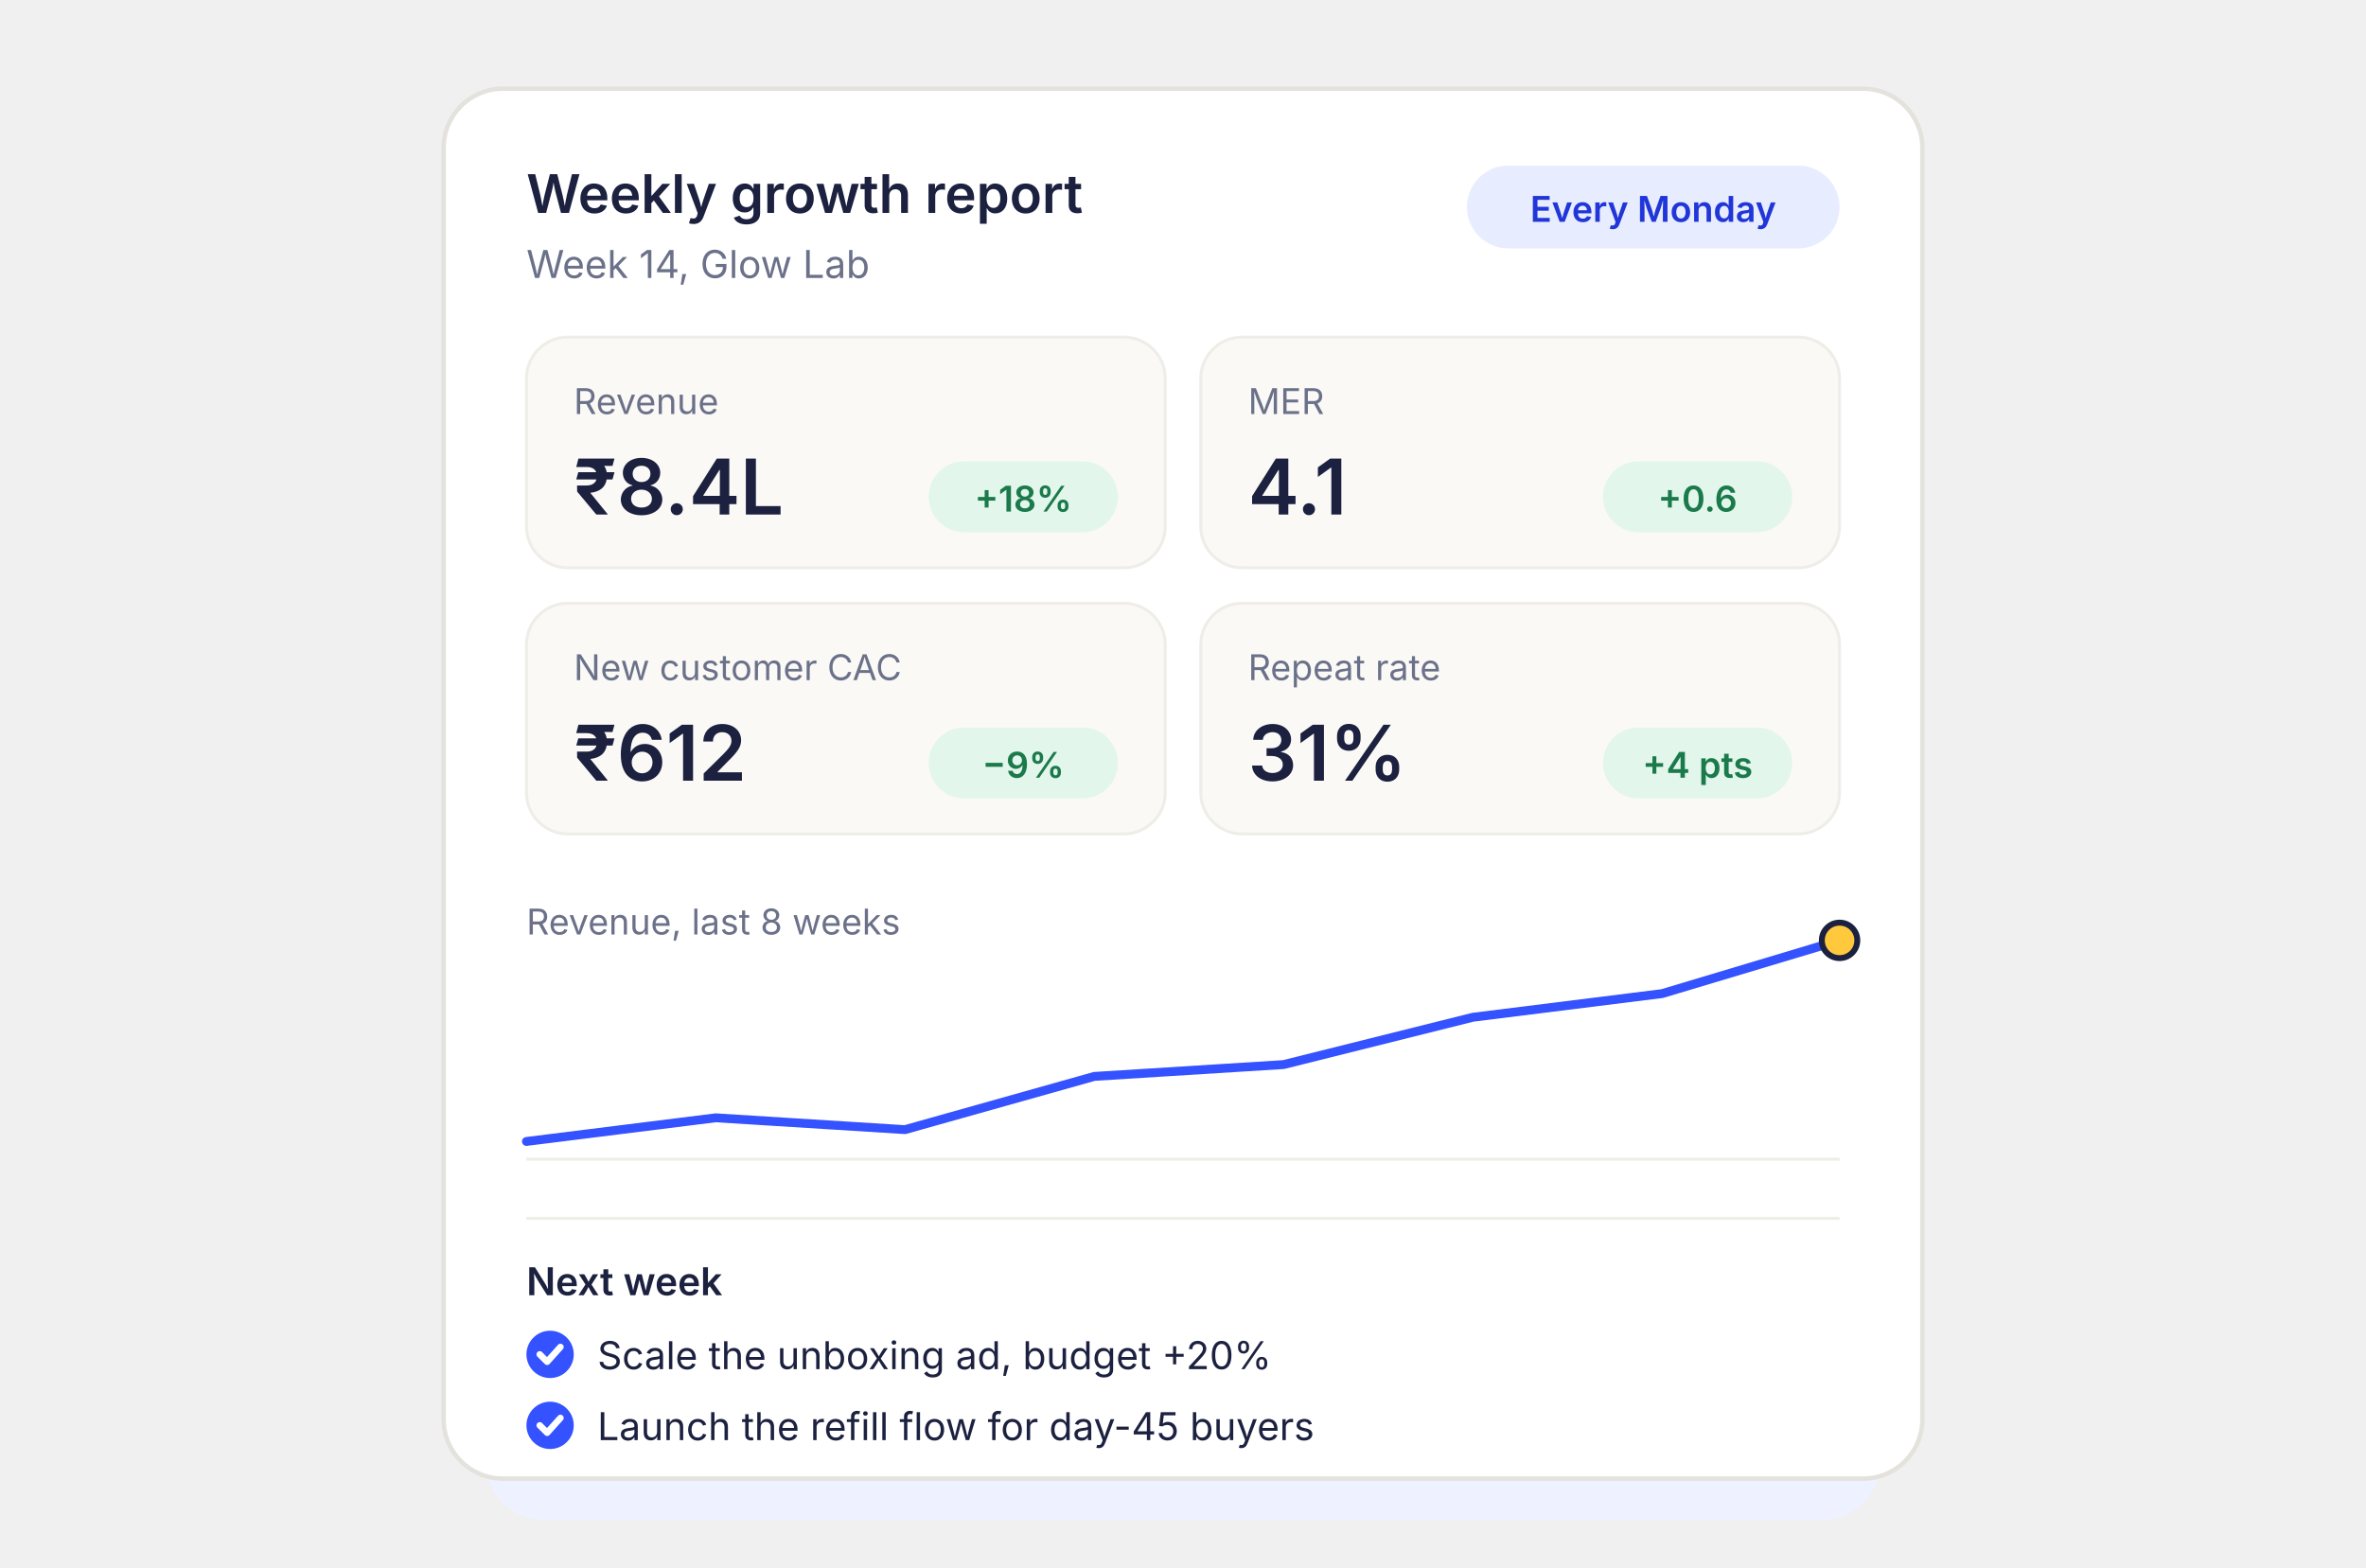
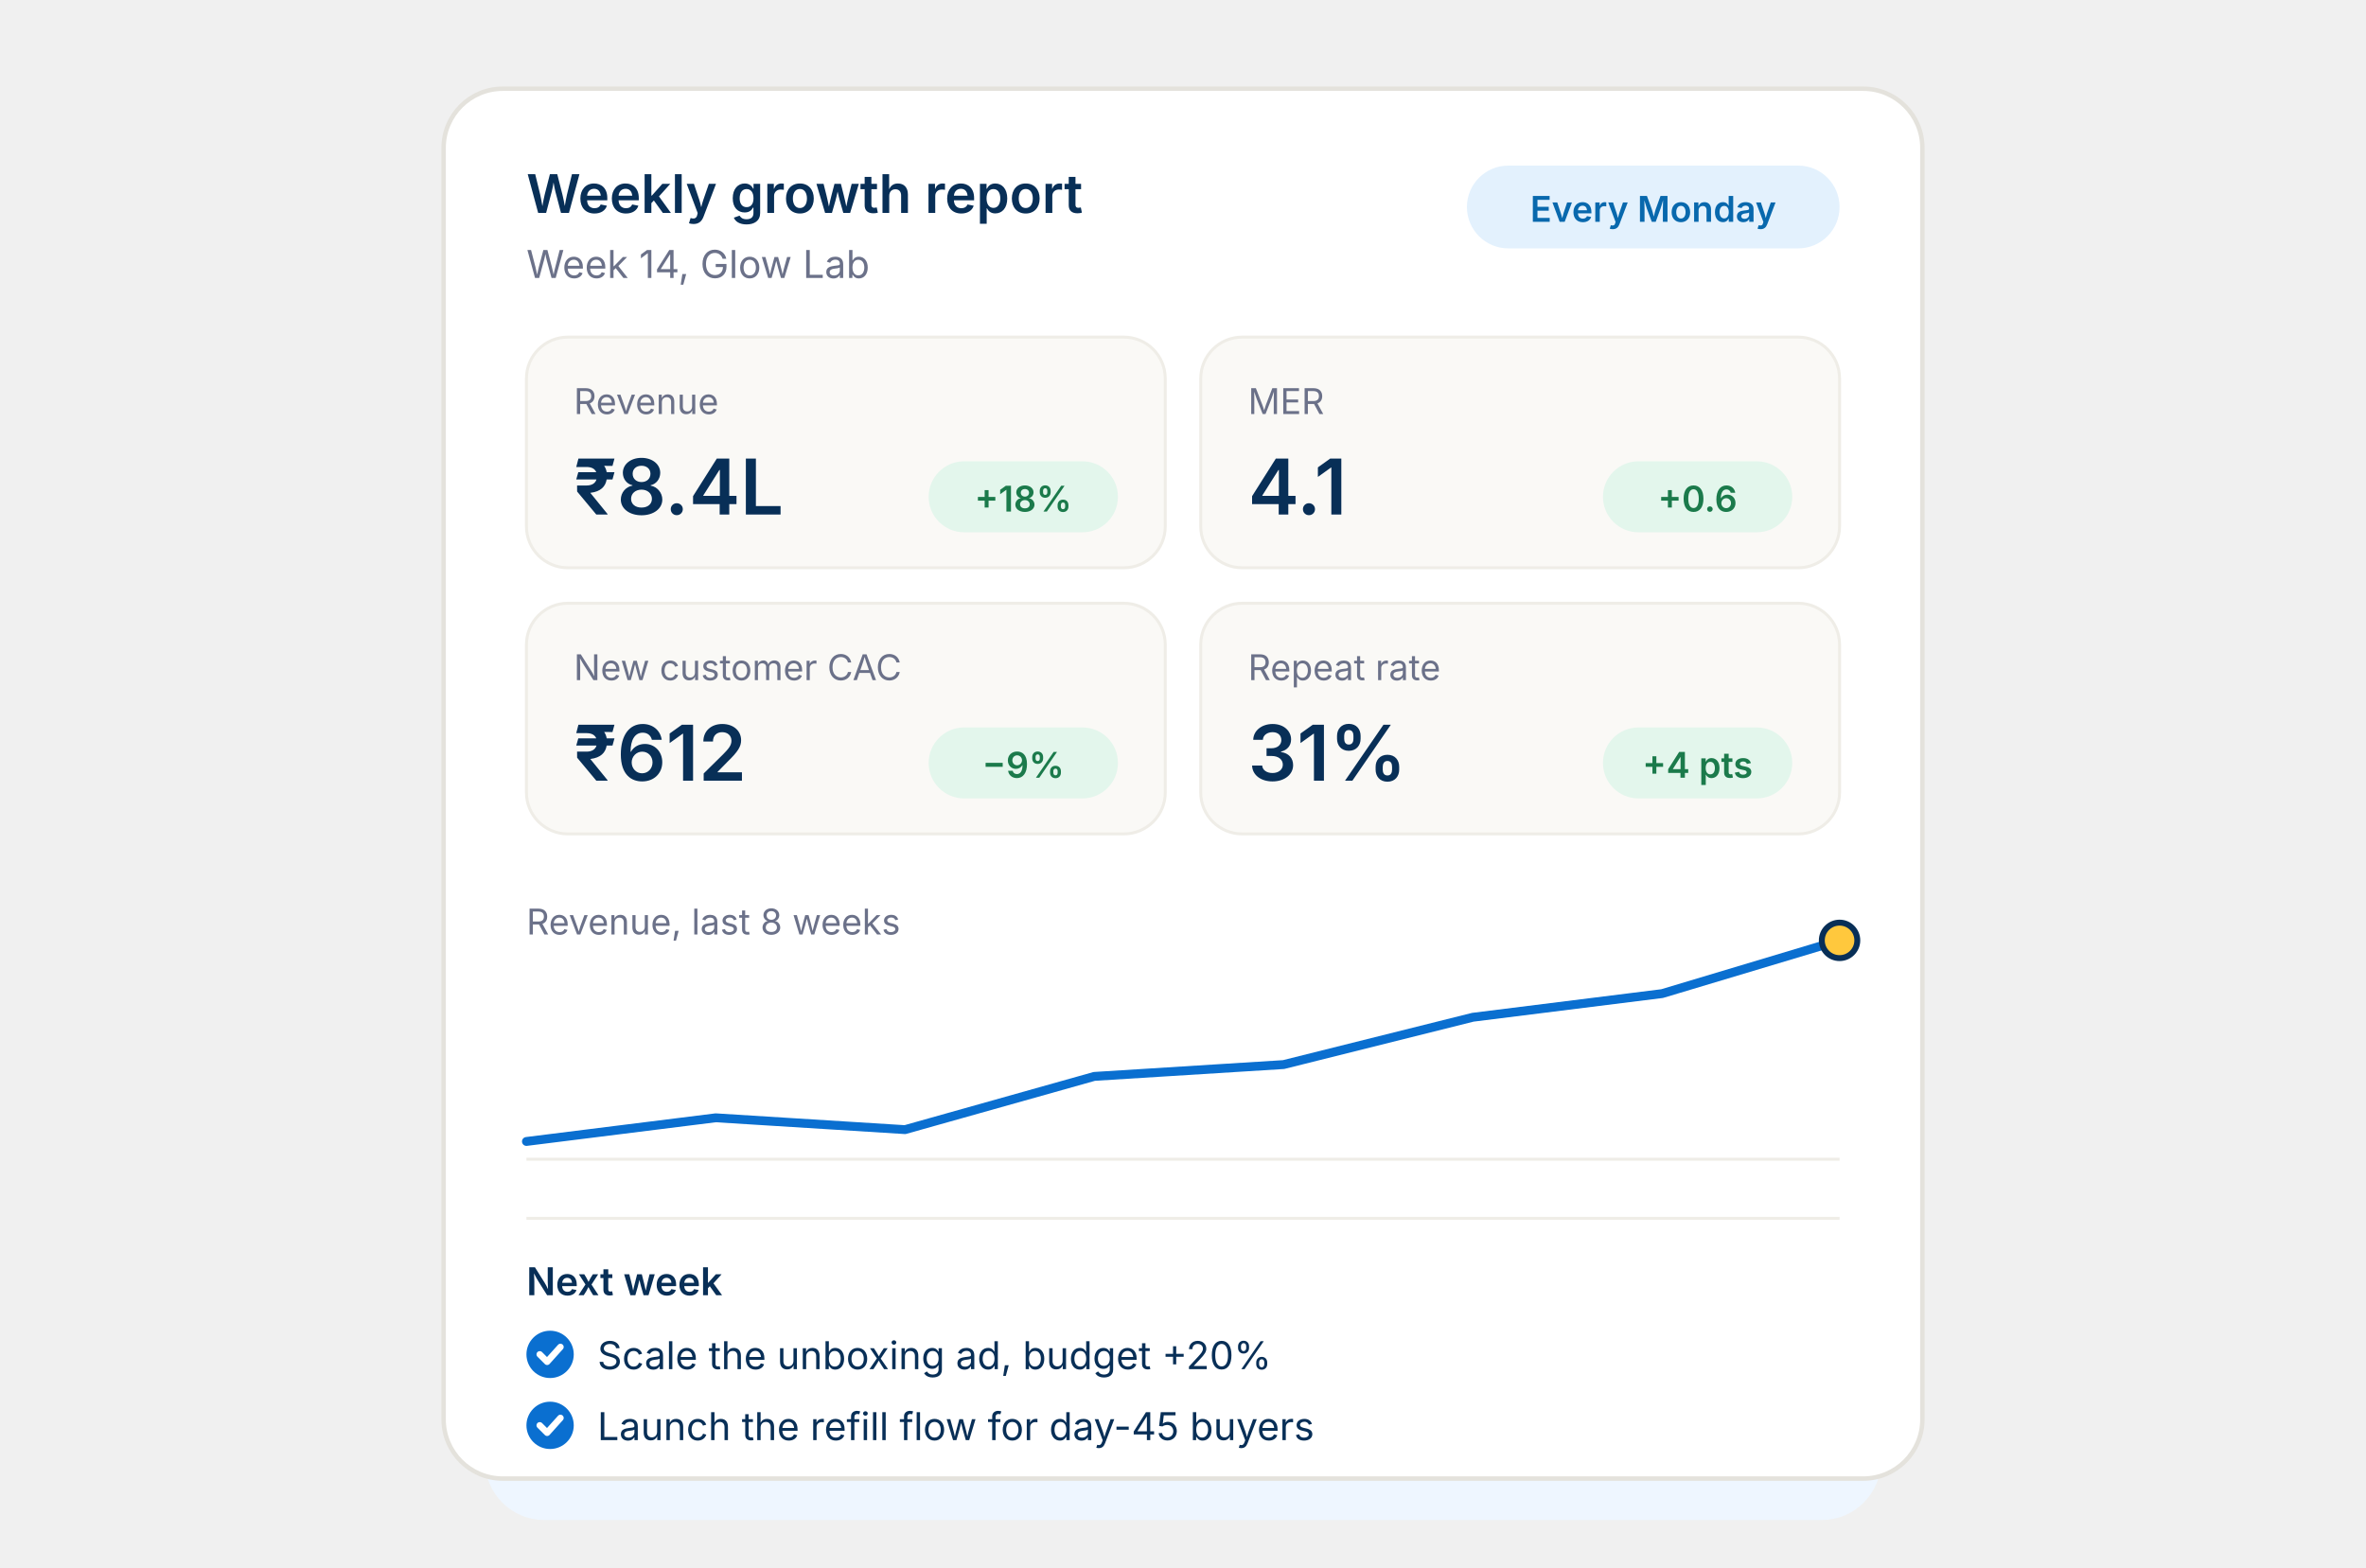
<svg xmlns="http://www.w3.org/2000/svg" viewBox="0 0 800 530" role="img" aria-labelledby="t d">
  <style>
.f{font-family:"DM Sans","Inter",system-ui,-apple-system,"Segoe UI",sans-serif}
.doc{animation:doc 12s cubic-bezier(.2,.8,.2,1) infinite}@keyframes doc{0%{opacity:0;transform:translateY(24px)}5%,93%{opacity:1;transform:translateY(0)}97%,100%{opacity:0;transform:translateY(0)}}
.tl0{animation:tl0 12s ease-out infinite}@keyframes tl0{0%,8%{opacity:0;transform:translate(0px,8px)}11%,93%{opacity:1;transform:translate(0,0)}97%,100%{opacity:0;transform:translate(0,0)}}
.tl1{animation:tl1 12s ease-out infinite}@keyframes tl1{0%,13%{opacity:0;transform:translate(0px,8px)}16%,93%{opacity:1;transform:translate(0,0)}97%,100%{opacity:0;transform:translate(0,0)}}
.tl2{animation:tl2 12s ease-out infinite}@keyframes tl2{0%,18%{opacity:0;transform:translate(0px,8px)}21%,93%{opacity:1;transform:translate(0,0)}97%,100%{opacity:0;transform:translate(0,0)}}
.tl3{animation:tl3 12s ease-out infinite}@keyframes tl3{0%,23%{opacity:0;transform:translate(0px,8px)}26%,93%{opacity:1;transform:translate(0,0)}97%,100%{opacity:0;transform:translate(0,0)}}
.rl{stroke-dasharray:500;animation:rl 12s ease-in-out infinite}@keyframes rl{0%,28%{stroke-dashoffset:500}44%,93%{stroke-dashoffset:0;opacity:1}97%,100%{opacity:0;stroke-dashoffset:0}}
.rd{transform-box:fill-box;transform-origin:center;animation:rd 12s ease-out infinite}@keyframes rd{0%,43%{opacity:0;transform:scale(.3)}46%{opacity:1;transform:scale(1.3)}49%,93%{opacity:1;transform:scale(1)}97%,100%{opacity:0}}
.nx0{animation:nx0 12s ease-out infinite}@keyframes nx0{0%,52%{opacity:0;transform:translate(-8px,0px)}55%,93%{opacity:1;transform:translate(0,0)}97%,100%{opacity:0;transform:translate(0,0)}}
.nx1{animation:nx1 12s ease-out infinite}@keyframes nx1{0%,60%{opacity:0;transform:translate(-8px,0px)}63%,93%{opacity:1;transform:translate(0,0)}97%,100%{opacity:0;transform:translate(0,0)}}
@media (prefers-reduced-motion:reduce){*{animation:none!important}}
</style>
-   <rect x="164" y="44" width="472" height="470" rx="20" fill="#EEF1FF" />
+   <rect x="164" y="44" width="472" height="470" rx="20" fill="#eef6ff" />
  <g class="doc">
    <rect x="150" y="30" width="500" height="470" rx="20" fill="#FFFFFF" stroke="#E4E2DC" stroke-width="1.5" />
-     <text class="f" x="178" y="72" font-size="18" font-weight="600" fill="#1C2140">Weekly growth report</text>
+     <text class="f" x="178" y="72" font-size="18" font-weight="600" fill="#082f57">Weekly growth report</text>
    <text class="f" x="178" y="94" font-size="13" fill="#6B7189">Week 14, Glow Lab</text>
-     <rect x="496" y="56" width="126" height="28" rx="14" fill="#E8ECFF" />
-     <text class="f" x="559" y="75" font-size="12" font-weight="600" fill="#2036D8" text-anchor="middle">Every Monday</text>
+     <rect x="496" y="56" width="126" height="28" rx="14" fill="#e3f1fd" />
+     <text class="f" x="559" y="75" font-size="12" font-weight="600" fill="#0868ad" text-anchor="middle">Every Monday</text>
    <g class="tl0">
      <rect x="178" y="114" width="216" height="78" rx="14" fill="#FAF9F6" stroke="#EFEDE7" />
      <text class="f" x="194" y="140" font-size="12" fill="#6B7189">Revenue</text>
-       <text class="f" x="194" y="174" font-size="26" font-weight="600" fill="#1C2140">₹8.4L</text>
+       <text class="f" x="194" y="174" font-size="26" font-weight="600" fill="#082f57">₹8.4L</text>
      <rect x="314" y="156" width="64" height="24" rx="12" fill="#E3F6EC" />
      <text class="f" x="346" y="173" font-size="12" font-weight="600" fill="#1B7A4B" text-anchor="middle">+18%</text>
    </g>
    <g class="tl1">
      <rect x="406" y="114" width="216" height="78" rx="14" fill="#FAF9F6" stroke="#EFEDE7" />
      <text class="f" x="422" y="140" font-size="12" fill="#6B7189">MER</text>
-       <text class="f" x="422" y="174" font-size="26" font-weight="600" fill="#1C2140">4.1</text>
+       <text class="f" x="422" y="174" font-size="26" font-weight="600" fill="#082f57">4.1</text>
      <rect x="542" y="156" width="64" height="24" rx="12" fill="#E3F6EC" />
      <text class="f" x="574" y="173" font-size="12" font-weight="600" fill="#1B7A4B" text-anchor="middle">+0.6</text>
    </g>
    <g class="tl2">
      <rect x="178" y="204" width="216" height="78" rx="14" fill="#FAF9F6" stroke="#EFEDE7" />
      <text class="f" x="194" y="230" font-size="12" fill="#6B7189">New customer CAC</text>
-       <text class="f" x="194" y="264" font-size="26" font-weight="600" fill="#1C2140">₹612</text>
+       <text class="f" x="194" y="264" font-size="26" font-weight="600" fill="#082f57">₹612</text>
      <rect x="314" y="246" width="64" height="24" rx="12" fill="#E3F6EC" />
      <text class="f" x="346" y="263" font-size="12" font-weight="600" fill="#1B7A4B" text-anchor="middle">−9%</text>
    </g>
    <g class="tl3">
      <rect x="406" y="204" width="216" height="78" rx="14" fill="#FAF9F6" stroke="#EFEDE7" />
      <text class="f" x="422" y="230" font-size="12" fill="#6B7189">Repeat rate</text>
-       <text class="f" x="422" y="264" font-size="26" font-weight="600" fill="#1C2140">31%</text>
+       <text class="f" x="422" y="264" font-size="26" font-weight="600" fill="#082f57">31%</text>
      <rect x="542" y="246" width="64" height="24" rx="12" fill="#E3F6EC" />
      <text class="f" x="574" y="263" font-size="12" font-weight="600" fill="#1B7A4B" text-anchor="middle">+4 pts</text>
    </g>
    <text class="f" x="178" y="316" font-size="12" fill="#6B7189">Revenue, last 8 weeks</text>
    <line x1="178" y1="392" x2="622" y2="392" stroke="#EFEDE7" />
-     <polyline class="rl" points="178,386 242,378 306,382 370,364 434,360 498,344 562,336 622,318" fill="none" stroke="#3452FF" stroke-width="3" stroke-linecap="round" stroke-linejoin="round" />
-     <circle class="rd" cx="622" cy="318" r="6" fill="#FFC83D" stroke="#1C2140" stroke-width="2" />
+     <polyline class="rl" points="178,386 242,378 306,382 370,364 434,360 498,344 562,336 622,318" fill="none" stroke="#0a6fd0" stroke-width="3" stroke-linecap="round" stroke-linejoin="round" />
+     <circle class="rd" cx="622" cy="318" r="6" fill="#FFC83D" stroke="#082f57" stroke-width="2" />
    <line x1="178" y1="412" x2="622" y2="412" stroke="#EFEDE7" />
-     <text class="f" x="178" y="438" font-size="13" font-weight="600" fill="#1C2140">Next week</text>
+     <text class="f" x="178" y="438" font-size="13" font-weight="600" fill="#082f57">Next week</text>
    <g class="nx0">
-       <circle cx="186" cy="458" r="8" fill="#3452FF" />
+       <circle cx="186" cy="458" r="8" fill="#0a6fd0" />
      <path d="M182.5 458l2.5 2.5 4.5-5" fill="none" stroke="#FFFFFF" stroke-width="2.2" stroke-linecap="round" stroke-linejoin="round" />
-       <text class="f" x="202" y="463" font-size="13" fill="#1C2140">Scale the unboxing ad, budget +20%</text>
+       <text class="f" x="202" y="463" font-size="13" fill="#082f57">Scale the unboxing ad, budget +20%</text>
    </g>
    <g class="nx1">
-       <circle cx="186" cy="482" r="8" fill="#3452FF" />
+       <circle cx="186" cy="482" r="8" fill="#0a6fd0" />
      <path d="M182.5 482l2.5 2.5 4.5-5" fill="none" stroke="#FFFFFF" stroke-width="2.2" stroke-linecap="round" stroke-linejoin="round" />
-       <text class="f" x="202" y="487" font-size="13" fill="#1C2140">Launch the refill flow for day-45 buyers</text>
+       <text class="f" x="202" y="487" font-size="13" fill="#082f57">Launch the refill flow for day-45 buyers</text>
    </g>
  </g>
  <style>*{animation-play-state:paused!important;animation-delay:-4s!important}</style>
</svg>
